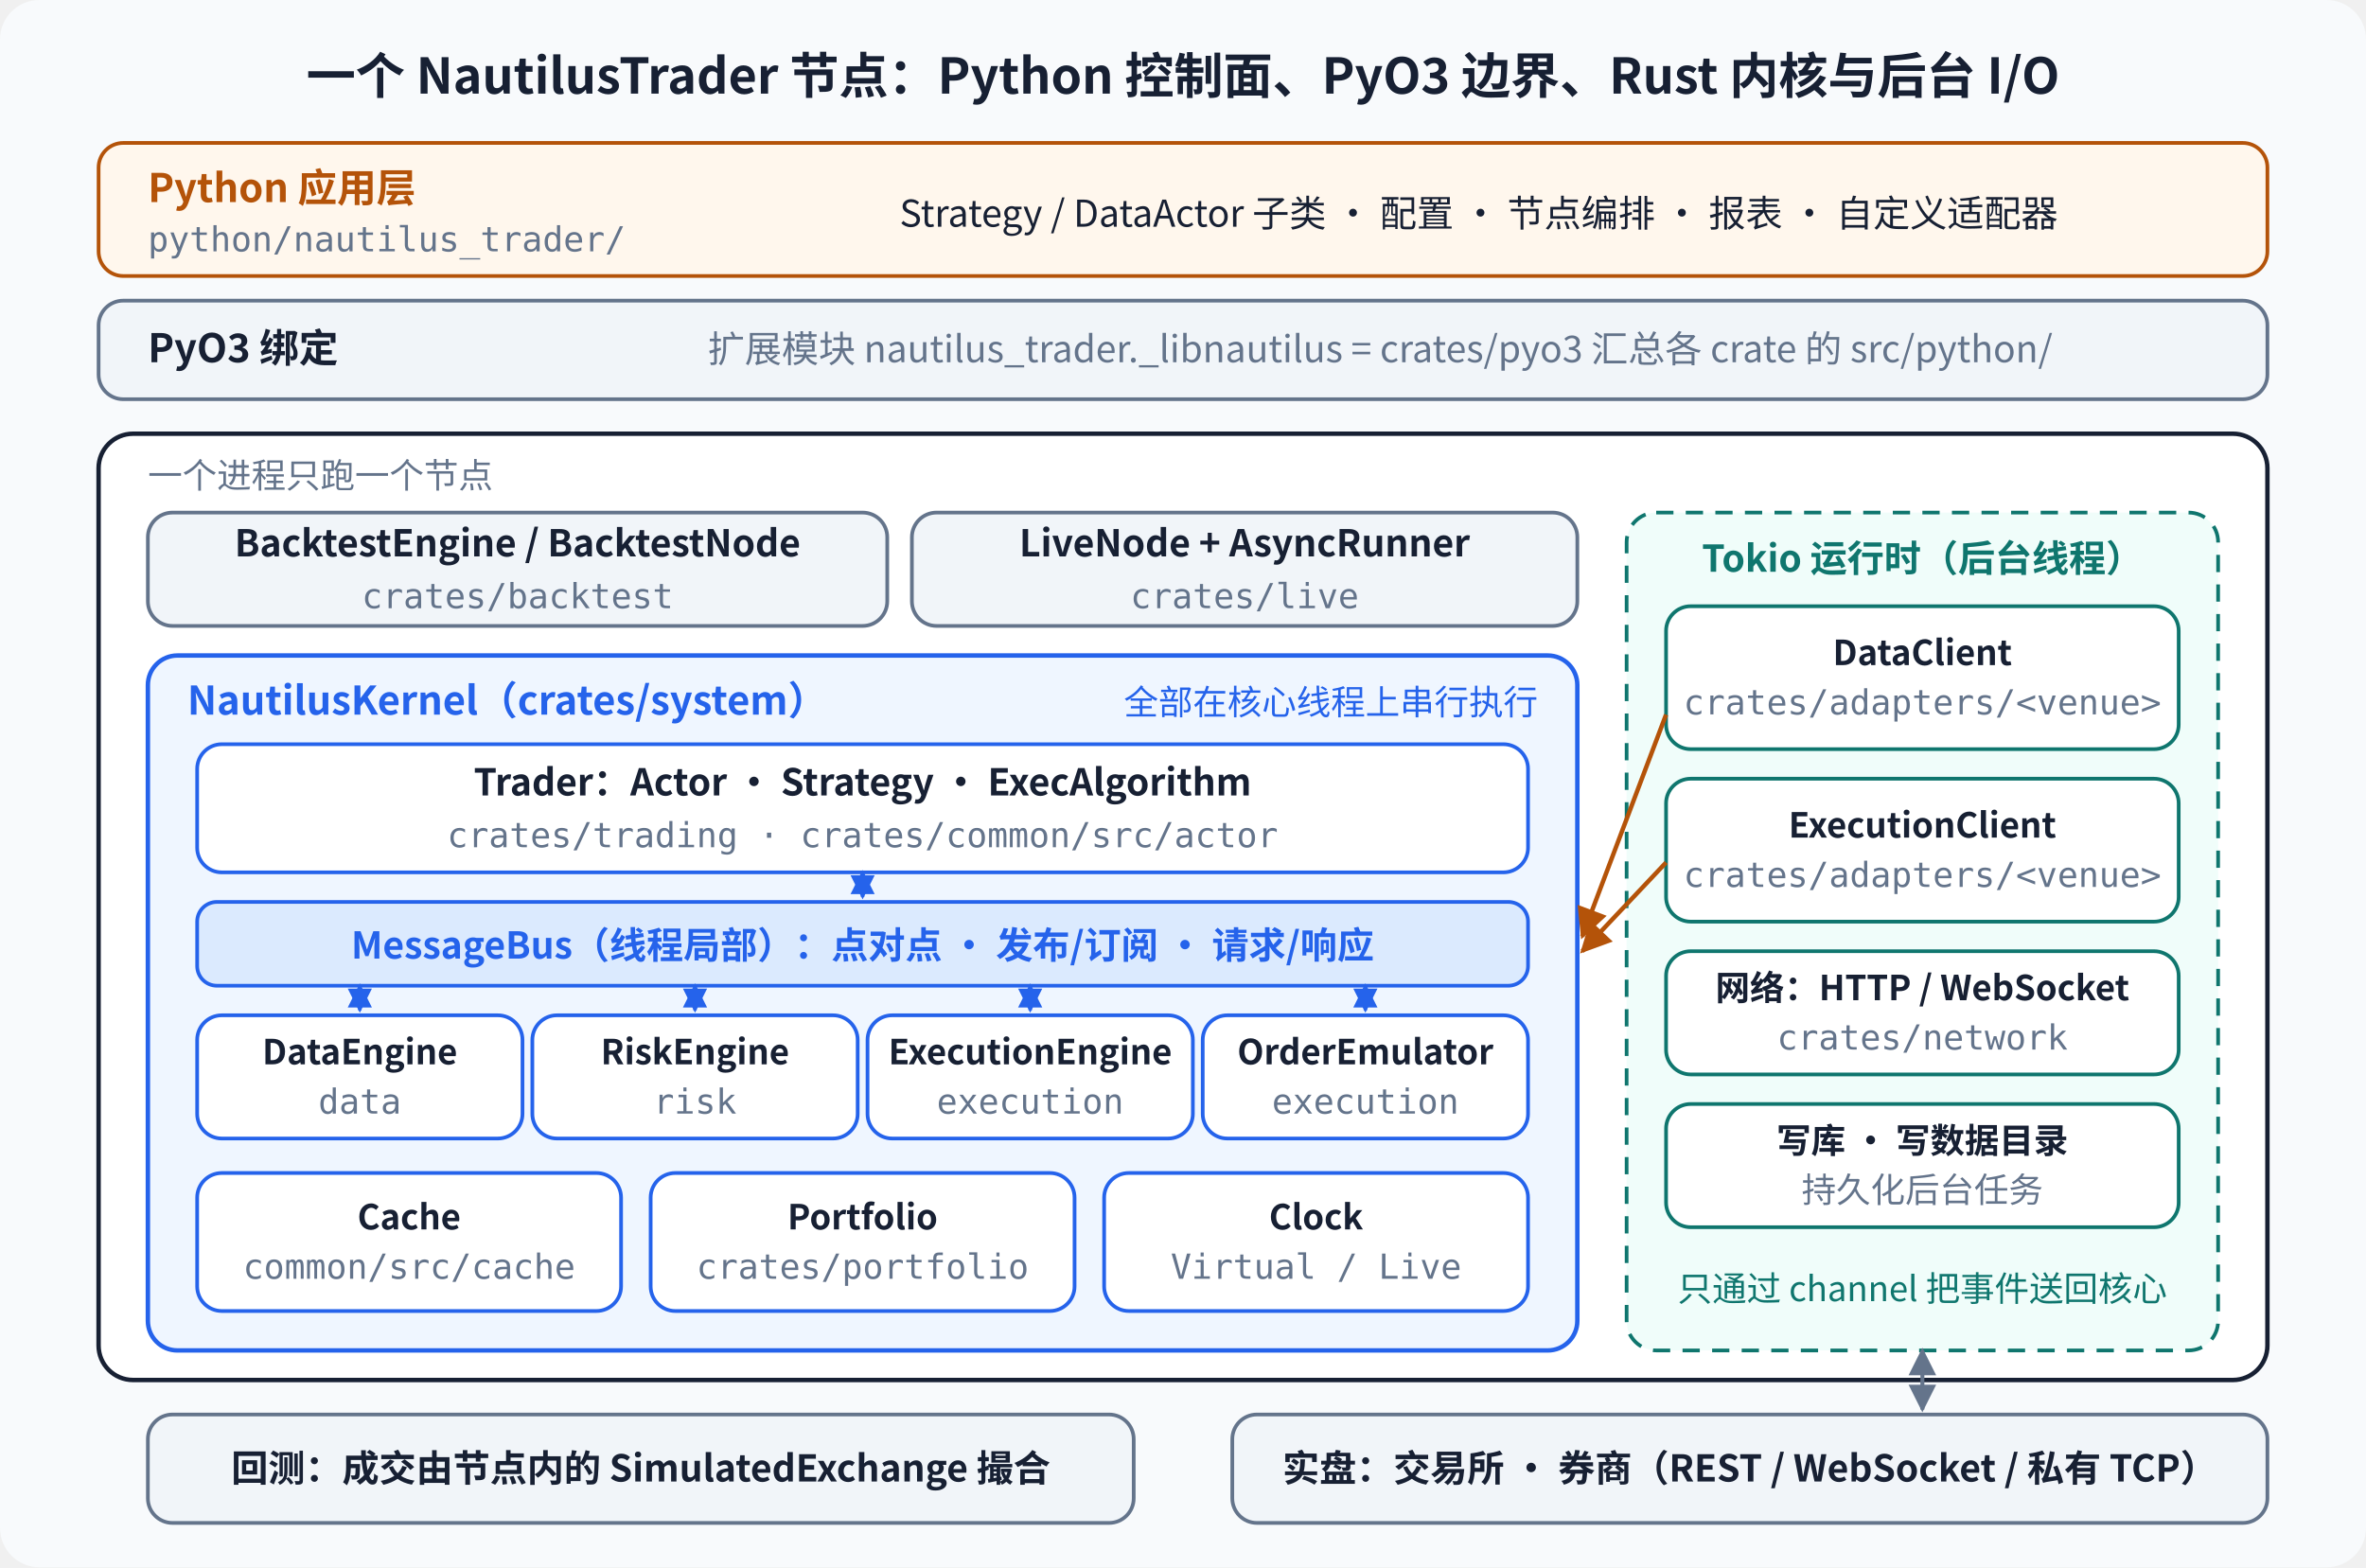
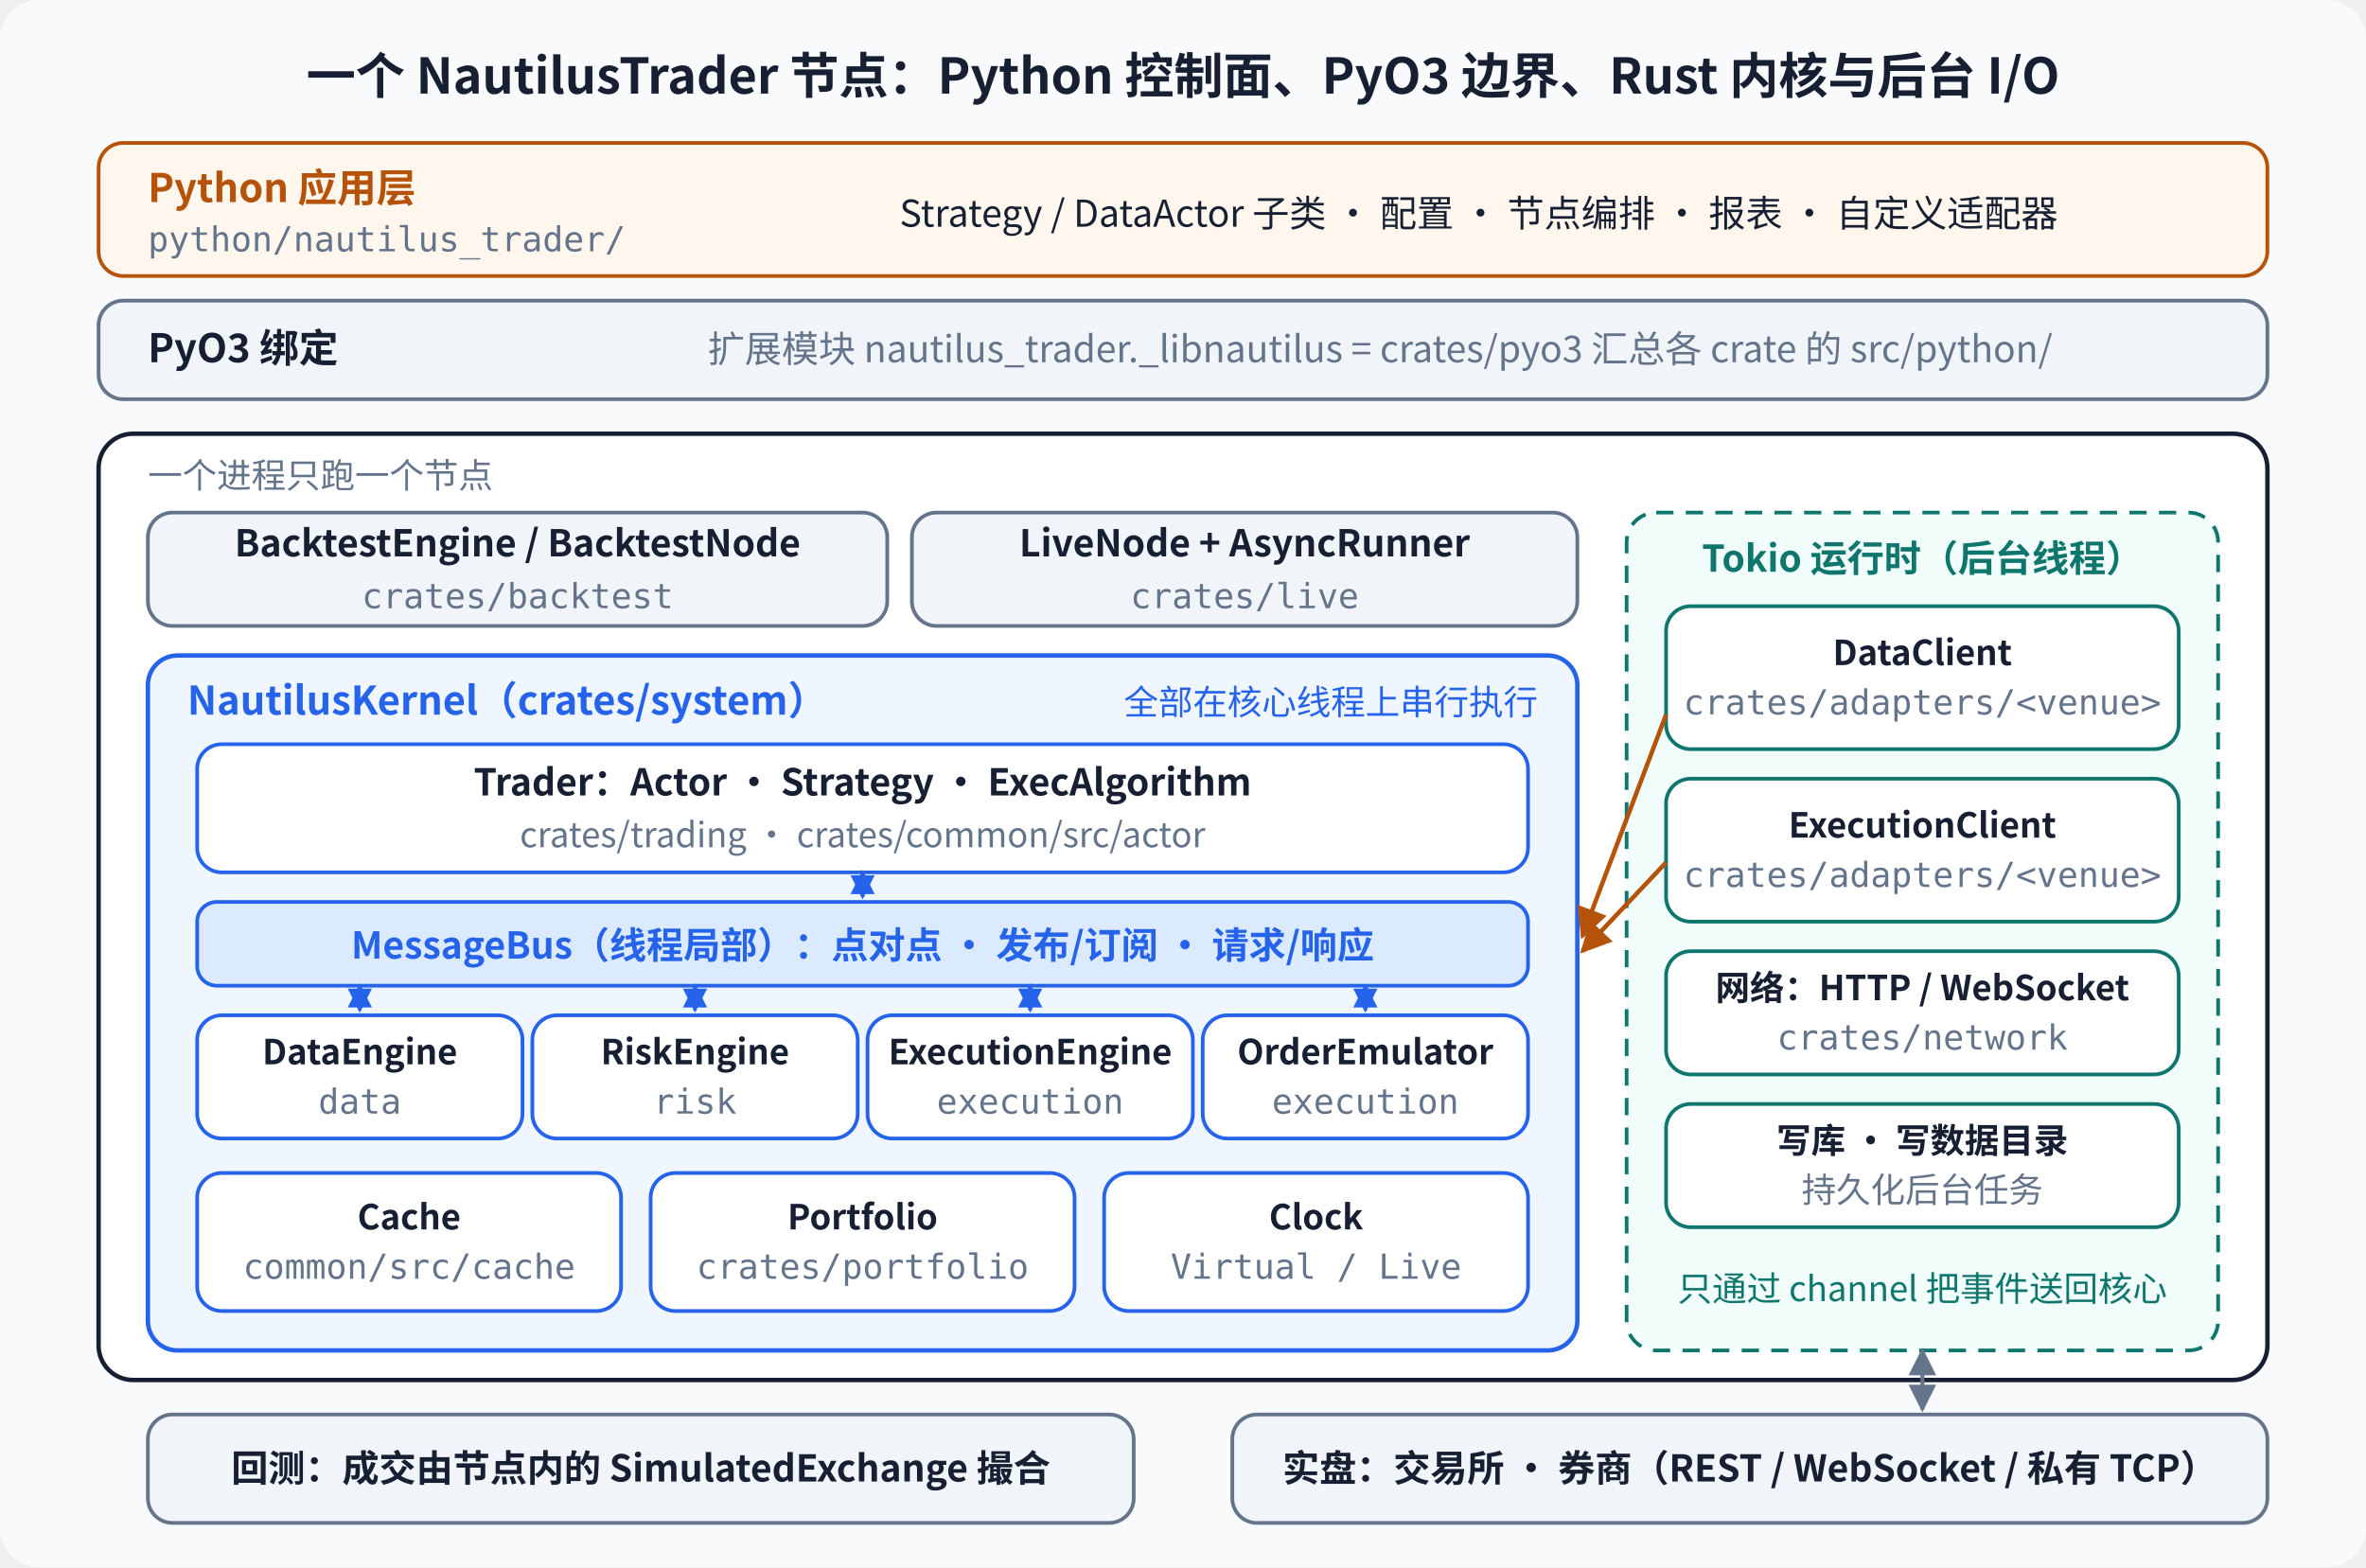
<svg xmlns="http://www.w3.org/2000/svg" width="960" height="636" viewBox="0 0 960 636" role="img" aria-labelledby="title desc">
  <defs>
    <marker id="arrow" viewBox="0 0 10 10" refX="9" refY="5" markerWidth="7" markerHeight="7" orient="auto-start-reverse">
      <path d="M0,0 L10,5 L0,10 z" fill="#64748b" />
    </marker>
    <marker id="arrow-blue" viewBox="0 0 10 10" refX="9" refY="5" markerWidth="7" markerHeight="7" orient="auto-start-reverse">
      <path d="M0,0 L10,5 L0,10 z" fill="#2563eb" />
    </marker>
    <marker id="arrow-orange" viewBox="0 0 10 10" refX="9" refY="5" markerWidth="7" markerHeight="7" orient="auto-start-reverse">
      <path d="M0,0 L10,5 L0,10 z" fill="#b45309" />
+     </marker>
+     <marker id="arrow-teal" viewBox="0 0 10 10" refX="9" refY="5" markerWidth="7" markerHeight="7" orient="auto-start-reverse">
+       <path d="M0,0 L10,5 L0,10 z" fill="#0f766e" />
    </marker>
  </defs>
  <rect width="960" height="636" rx="16" fill="#f8fafc" />
  <g font-family="&quot;Microsoft YaHei&quot;, &quot;PingFang SC&quot;, &quot;Noto Sans CJK SC&quot;, sans-serif" fill="#172033" text-anchor="middle">
    <text x="480.0" y="38.0" font-size="20" fill="#172033" font-weight="bold" text-anchor="middle">一个 NautilusTrader 节点：Python 控制面、PyO3 边界、Rust 内核与后台 I/O</text>
    <rect x="40.0" y="58.0" width="880.0" height="54.0" rx="10" fill="#fff7ed" stroke="#b45309" stroke-width="1.5" />
    <text x="60.0" y="82.0" font-size="16" fill="#b45309" font-weight="bold" text-anchor="start">Python 应用层</text>
    <text x="60.0" y="102.0" font-size="14" fill="#64748b" font-weight="normal" text-anchor="start" font-family="&quot;JetBrains Mono&quot;, &quot;SFMono-Regular&quot;, Menlo, Consolas, monospace">python/nautilus_trader/</text>
    <text x="600.0" y="92.0" font-size="15" fill="#172033" font-weight="normal" text-anchor="middle">Strategy / DataActor 子类 · 配置 · 节点编排 · 报表 · 自定义适配器</text>
    <rect x="40.0" y="122.0" width="880.0" height="40.0" rx="10" fill="#f1f5f9" stroke="#64748b" stroke-width="1.5" />
    <text x="60.0" y="147.0" font-size="16" fill="#172033" font-weight="bold" text-anchor="start">PyO3 绑定</text>
    <text x="560.0" y="147.0" font-size="15" fill="#64748b" font-weight="normal" text-anchor="middle">扩展模块 nautilus_trader._libnautilus = crates/pyo3 汇总各 crate 的 src/python/</text>
    <rect x="40.0" y="176.0" width="880.0" height="384.0" rx="14" fill="#ffffff" stroke="#172033" stroke-width="1.8" />
    <text x="60.0" y="198.0" font-size="14" fill="#64748b" font-weight="normal" text-anchor="start">一个进程只跑一个节点</text>
    <rect x="60.0" y="208.0" width="300.0" height="46.0" rx="10" fill="#f1f5f9" stroke="#64748b" stroke-width="1.5" />
    <text x="210.0" y="225.8" font-size="15" fill="#172033" font-weight="bold" text-anchor="middle">BacktestEngine / BacktestNode</text>
    <text x="210.0" y="246.8" font-size="14" fill="#64748b" font-weight="normal" text-anchor="middle" font-family="&quot;JetBrains Mono&quot;, &quot;SFMono-Regular&quot;, Menlo, Consolas, monospace">crates/backtest</text>
    <rect x="370.0" y="208.0" width="270.0" height="46.0" rx="10" fill="#f1f5f9" stroke="#64748b" stroke-width="1.5" />
    <text x="505.0" y="225.8" font-size="15" fill="#172033" font-weight="bold" text-anchor="middle">LiveNode + AsyncRunner</text>
    <text x="505.0" y="246.8" font-size="14" fill="#64748b" font-weight="normal" text-anchor="middle" font-family="&quot;JetBrains Mono&quot;, &quot;SFMono-Regular&quot;, Menlo, Consolas, monospace">crates/live</text>
    <rect x="60.0" y="266.0" width="580.0" height="282.0" rx="12" fill="#eff6ff" stroke="#2563eb" stroke-width="1.8" />
    <text x="76.0" y="290.0" font-size="16" fill="#2563eb" font-weight="bold" text-anchor="start">NautilusKernel（crates/system）</text>
    <text x="624.0" y="290.0" font-size="14" fill="#2563eb" font-weight="normal" text-anchor="end">全部在核心线程上串行执行</text>
    <rect x="80.0" y="302.0" width="540.0" height="52.0" rx="10" fill="#ffffff" stroke="#2563eb" stroke-width="1.5" />
    <text x="350.0" y="322.8" font-size="15" fill="#172033" font-weight="bold" text-anchor="middle">Trader：Actor · Strategy · ExecAlgorithm</text>
-     <text x="350.0" y="343.8" font-size="14" fill="#64748b" font-weight="normal" text-anchor="middle" font-family="&quot;JetBrains Mono&quot;, &quot;SFMono-Regular&quot;, Menlo, Consolas, monospace">crates/trading · crates/common/src/actor</text>
+     <text x="350.0" y="343.8" font-size="14" fill="#64748b" font-weight="normal" text-anchor="middle">crates/trading · crates/common/src/actor</text>
    <rect x="80.0" y="366.0" width="540.0" height="34.0" rx="8" fill="#dbeafe" stroke="#2563eb" stroke-width="1.5" />
    <text x="350.0" y="389.0" font-size="15" fill="#2563eb" font-weight="bold" text-anchor="middle">MessageBus（线程局部）：点对点 · 发布/订阅 · 请求/响应</text>
    <rect x="80.0" y="412.0" width="132.0" height="50.0" rx="10" fill="#ffffff" stroke="#2563eb" stroke-width="1.5" />
    <text x="146.0" y="431.9" font-size="14" fill="#172033" font-weight="bold" text-anchor="middle">DataEngine</text>
    <text x="146.0" y="451.9" font-size="14" fill="#64748b" font-weight="normal" text-anchor="middle" font-family="&quot;JetBrains Mono&quot;, &quot;SFMono-Regular&quot;, Menlo, Consolas, monospace">data</text>
    <rect x="216.0" y="412.0" width="132.0" height="50.0" rx="10" fill="#ffffff" stroke="#2563eb" stroke-width="1.5" />
    <text x="282.0" y="431.9" font-size="14" fill="#172033" font-weight="bold" text-anchor="middle">RiskEngine</text>
    <text x="282.0" y="451.9" font-size="14" fill="#64748b" font-weight="normal" text-anchor="middle" font-family="&quot;JetBrains Mono&quot;, &quot;SFMono-Regular&quot;, Menlo, Consolas, monospace">risk</text>
    <rect x="352.0" y="412.0" width="132.0" height="50.0" rx="10" fill="#ffffff" stroke="#2563eb" stroke-width="1.5" />
    <text x="418.0" y="431.9" font-size="14" fill="#172033" font-weight="bold" text-anchor="middle">ExecutionEngine</text>
    <text x="418.0" y="451.9" font-size="14" fill="#64748b" font-weight="normal" text-anchor="middle" font-family="&quot;JetBrains Mono&quot;, &quot;SFMono-Regular&quot;, Menlo, Consolas, monospace">execution</text>
    <rect x="488.0" y="412.0" width="132.0" height="50.0" rx="10" fill="#ffffff" stroke="#2563eb" stroke-width="1.5" />
    <text x="554.0" y="431.9" font-size="14" fill="#172033" font-weight="bold" text-anchor="middle">OrderEmulator</text>
    <text x="554.0" y="451.9" font-size="14" fill="#64748b" font-weight="normal" text-anchor="middle" font-family="&quot;JetBrains Mono&quot;, &quot;SFMono-Regular&quot;, Menlo, Consolas, monospace">execution</text>
    <rect x="80.0" y="476.0" width="172.0" height="56.0" rx="10" fill="#ffffff" stroke="#2563eb" stroke-width="1.5" />
    <text x="166.0" y="498.9" font-size="14" fill="#172033" font-weight="bold" text-anchor="middle">Cache</text>
    <text x="166.0" y="518.9" font-size="14" fill="#64748b" font-weight="normal" text-anchor="middle" font-family="&quot;JetBrains Mono&quot;, &quot;SFMono-Regular&quot;, Menlo, Consolas, monospace">common/src/cache</text>
    <rect x="264.0" y="476.0" width="172.0" height="56.0" rx="10" fill="#ffffff" stroke="#2563eb" stroke-width="1.5" />
    <text x="350.0" y="498.9" font-size="14" fill="#172033" font-weight="bold" text-anchor="middle">Portfolio</text>
    <text x="350.0" y="518.9" font-size="14" fill="#64748b" font-weight="normal" text-anchor="middle" font-family="&quot;JetBrains Mono&quot;, &quot;SFMono-Regular&quot;, Menlo, Consolas, monospace">crates/portfolio</text>
    <rect x="448.0" y="476.0" width="172.0" height="56.0" rx="10" fill="#ffffff" stroke="#2563eb" stroke-width="1.5" />
    <text x="534.0" y="498.9" font-size="14" fill="#172033" font-weight="bold" text-anchor="middle">Clock</text>
    <text x="534.0" y="518.9" font-size="14" fill="#64748b" font-weight="normal" text-anchor="middle" font-family="&quot;JetBrains Mono&quot;, &quot;SFMono-Regular&quot;, Menlo, Consolas, monospace">Virtual / Live</text>
    <line x1="146.0" y1="400.0" x2="146.0" y2="410.0" stroke="#2563eb" stroke-width="1.4" marker-end="url(#arrow-blue)" marker-start="url(#arrow-blue)" />
    <line x1="282.0" y1="400.0" x2="282.0" y2="410.0" stroke="#2563eb" stroke-width="1.4" marker-end="url(#arrow-blue)" marker-start="url(#arrow-blue)" />
    <line x1="418.0" y1="400.0" x2="418.0" y2="410.0" stroke="#2563eb" stroke-width="1.4" marker-end="url(#arrow-blue)" marker-start="url(#arrow-blue)" />
    <line x1="554.0" y1="400.0" x2="554.0" y2="410.0" stroke="#2563eb" stroke-width="1.4" marker-end="url(#arrow-blue)" marker-start="url(#arrow-blue)" />
    <line x1="350.0" y1="354.0" x2="350.0" y2="364.0" stroke="#2563eb" stroke-width="1.4" marker-end="url(#arrow-blue)" marker-start="url(#arrow-blue)" />
    <rect x="660.0" y="208.0" width="240.0" height="340.0" rx="12" fill="#f0fdfa" stroke="#0f766e" stroke-width="1.5" stroke-dasharray="7 5" />
    <text x="780.0" y="232.0" font-size="15" fill="#0f766e" font-weight="bold" text-anchor="middle">Tokio 运行时（后台线程）</text>
    <rect x="676.0" y="246.0" width="208.0" height="58.0" rx="10" fill="#ffffff" stroke="#0f766e" stroke-width="1.5" />
    <text x="780.0" y="269.9" font-size="14" fill="#172033" font-weight="bold" text-anchor="middle">DataClient</text>
    <text x="780.0" y="289.9" font-size="14" fill="#64748b" font-weight="normal" text-anchor="middle" font-family="&quot;JetBrains Mono&quot;, &quot;SFMono-Regular&quot;, Menlo, Consolas, monospace">crates/adapters/&lt;venue&gt;</text>
    <rect x="676.0" y="316.0" width="208.0" height="58.0" rx="10" fill="#ffffff" stroke="#0f766e" stroke-width="1.5" />
    <text x="780.0" y="339.9" font-size="14" fill="#172033" font-weight="bold" text-anchor="middle">ExecutionClient</text>
    <text x="780.0" y="359.9" font-size="14" fill="#64748b" font-weight="normal" text-anchor="middle" font-family="&quot;JetBrains Mono&quot;, &quot;SFMono-Regular&quot;, Menlo, Consolas, monospace">crates/adapters/&lt;venue&gt;</text>
    <rect x="676.0" y="386.0" width="208.0" height="50.0" rx="10" fill="#ffffff" stroke="#0f766e" stroke-width="1.5" />
    <text x="780.0" y="405.9" font-size="14" fill="#172033" font-weight="bold" text-anchor="middle">网络：HTTP / WebSocket</text>
    <text x="780.0" y="425.9" font-size="14" fill="#64748b" font-weight="normal" text-anchor="middle" font-family="&quot;JetBrains Mono&quot;, &quot;SFMono-Regular&quot;, Menlo, Consolas, monospace">crates/network</text>
    <rect x="676.0" y="448.0" width="208.0" height="50.0" rx="10" fill="#ffffff" stroke="#0f766e" stroke-width="1.5" />
    <text x="780.0" y="467.9" font-size="14" fill="#172033" font-weight="bold" text-anchor="middle">写库 · 写数据目录</text>
    <text x="780.0" y="487.9" font-size="14" fill="#64748b" font-weight="normal" text-anchor="middle">持久化后台任务</text>
    <text x="780.0" y="528.0" font-size="14" fill="#0f766e" font-weight="normal" text-anchor="middle">只通过 channel 把事件送回核心</text>
    <line x1="676.0" y1="290.0" x2="642.0" y2="380.0" stroke="#b45309" stroke-width="1.8" marker-end="url(#arrow-orange)" />
    <line x1="676.0" y1="350.0" x2="642.0" y2="386.0" stroke="#b45309" stroke-width="1.8" marker-end="url(#arrow-orange)" />
    <rect x="60.0" y="574.0" width="400.0" height="44.0" rx="10" fill="#f1f5f9" stroke="#64748b" stroke-width="1.5" />
    <text x="260.0" y="601.2" font-size="15" fill="#172033" font-weight="bold" text-anchor="middle">回测：成交由节点内的 SimulatedExchange 撮合</text>
    <rect x="500.0" y="574.0" width="420.0" height="44.0" rx="10" fill="#f1f5f9" stroke="#64748b" stroke-width="1.5" />
    <text x="710.0" y="601.2" font-size="15" fill="#172033" font-weight="bold" text-anchor="middle">实盘：交易所 · 券商（REST / WebSocket / 私有 TCP）</text>
    <line x1="780.0" y1="548.0" x2="780.0" y2="572.0" stroke="#64748b" stroke-width="1.6" marker-end="url(#arrow)" marker-start="url(#arrow)" />
  </g>
</svg>
